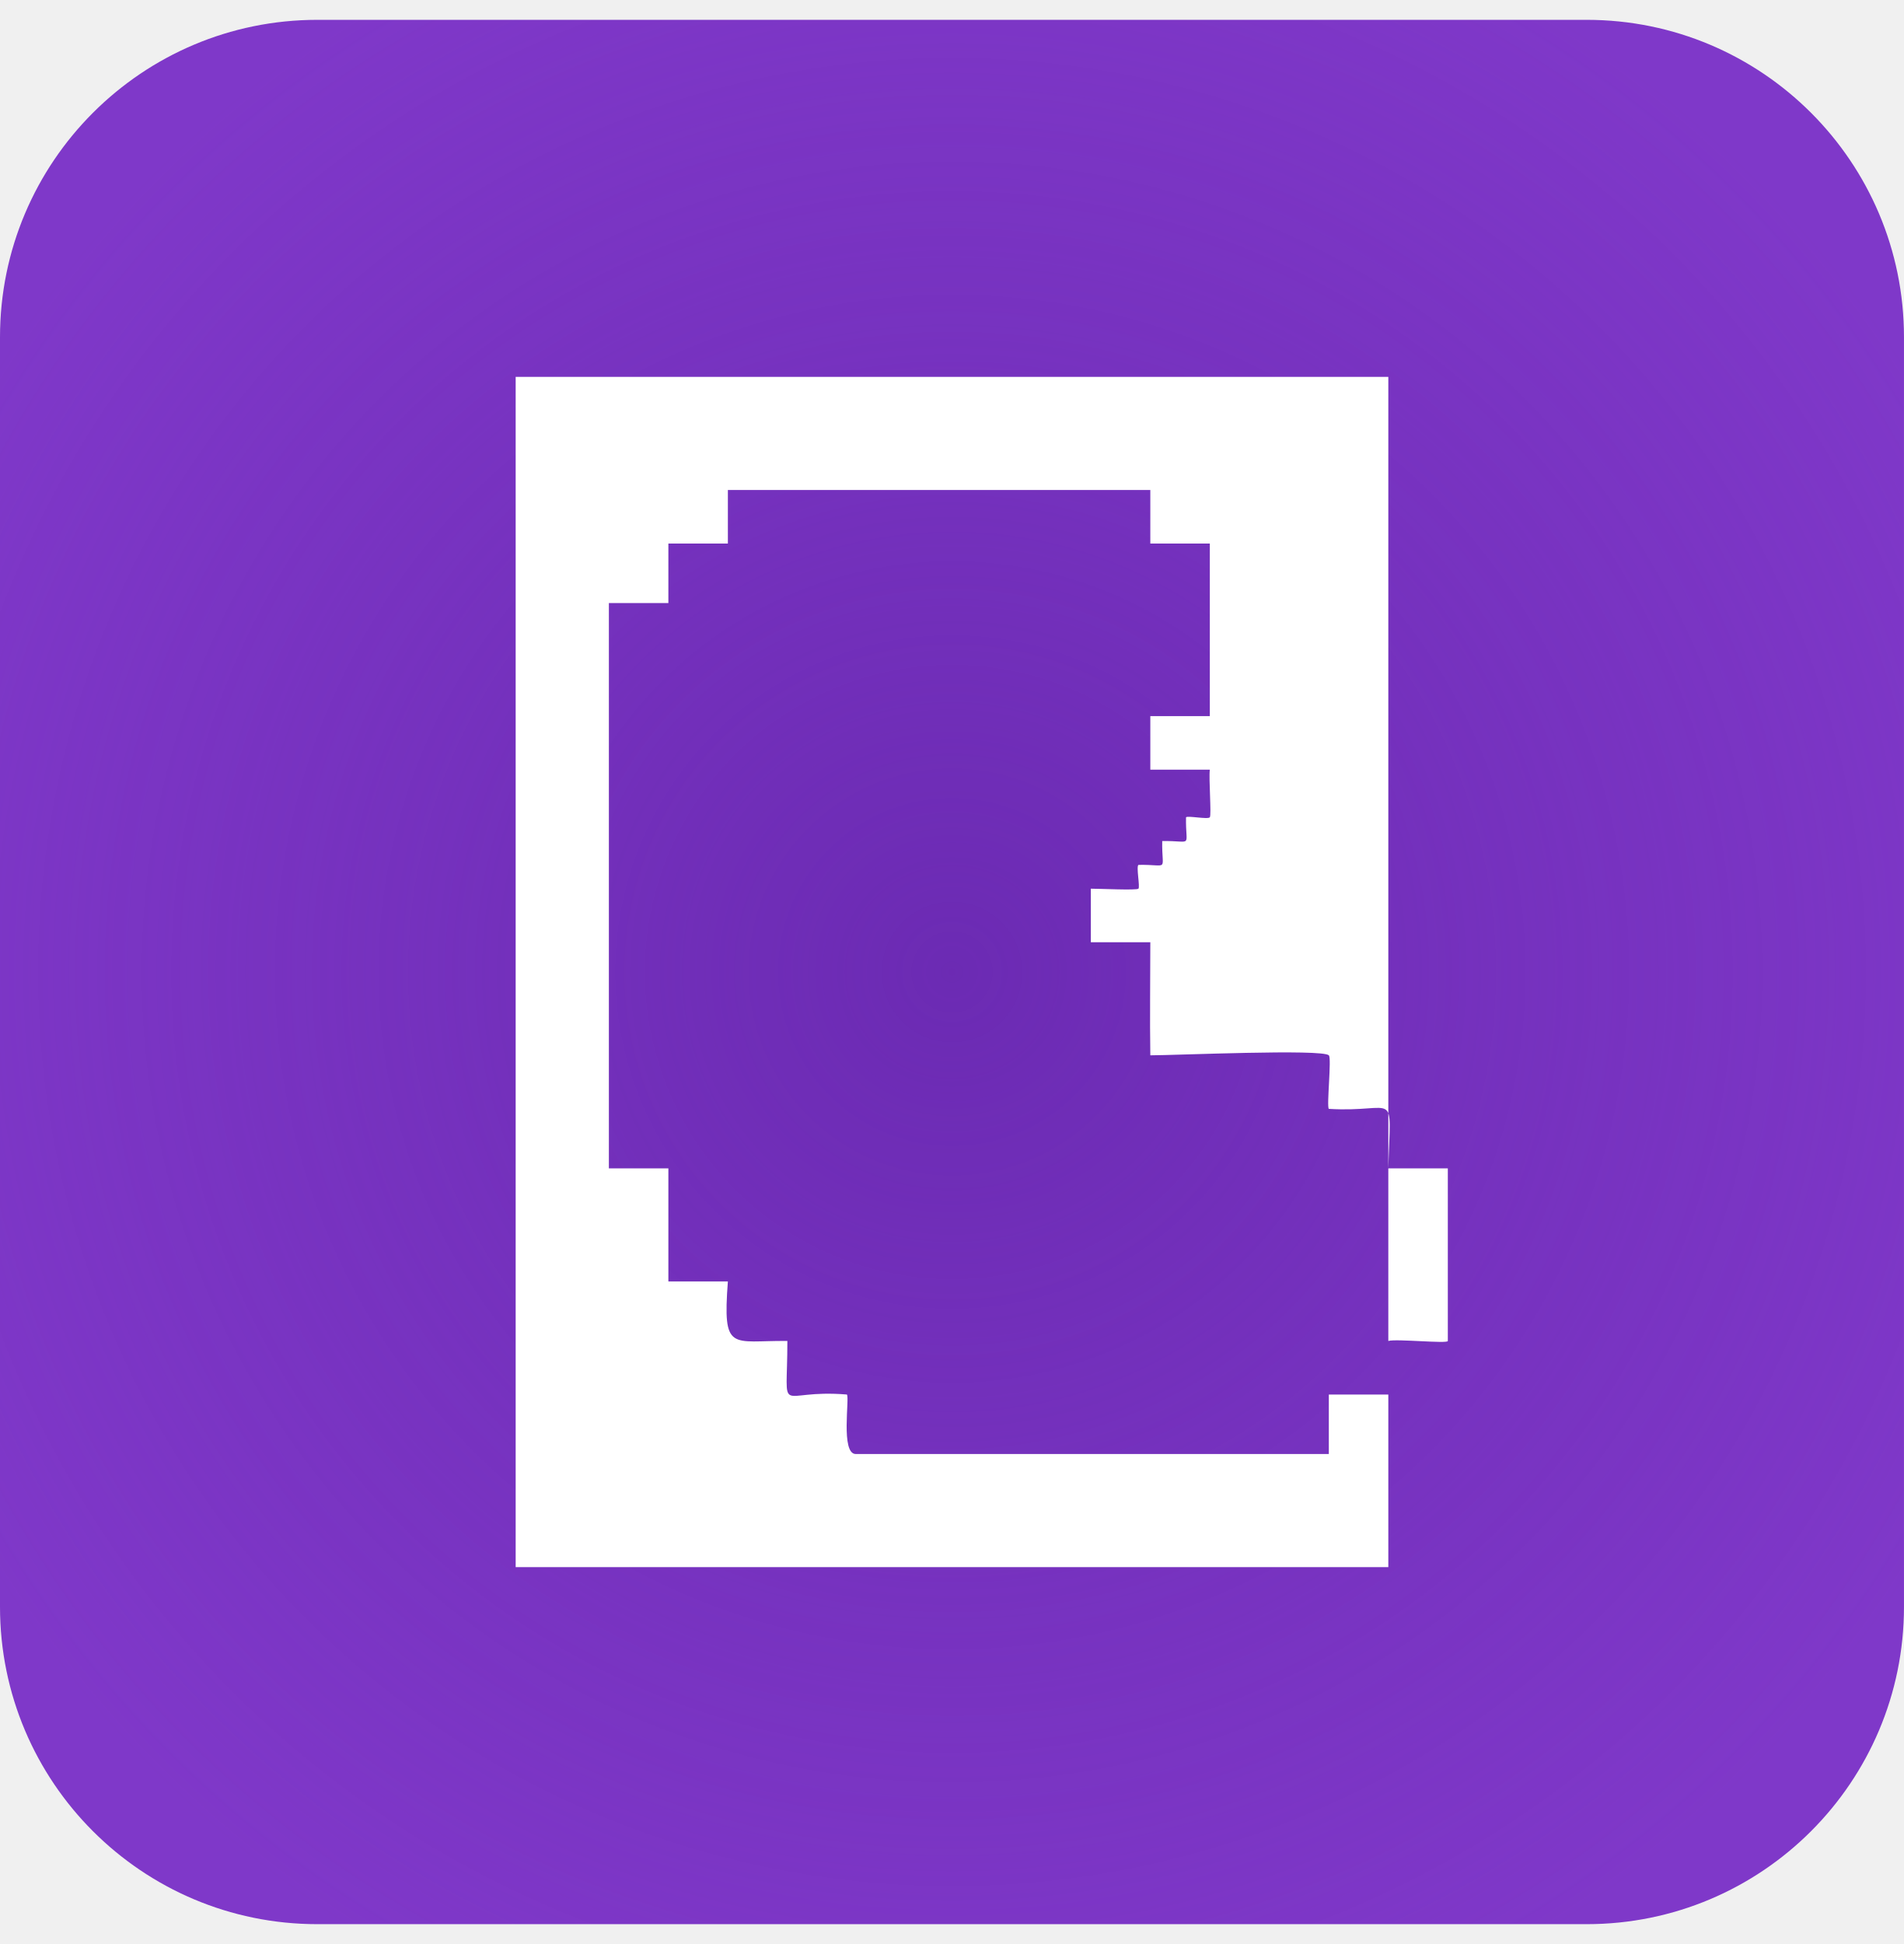
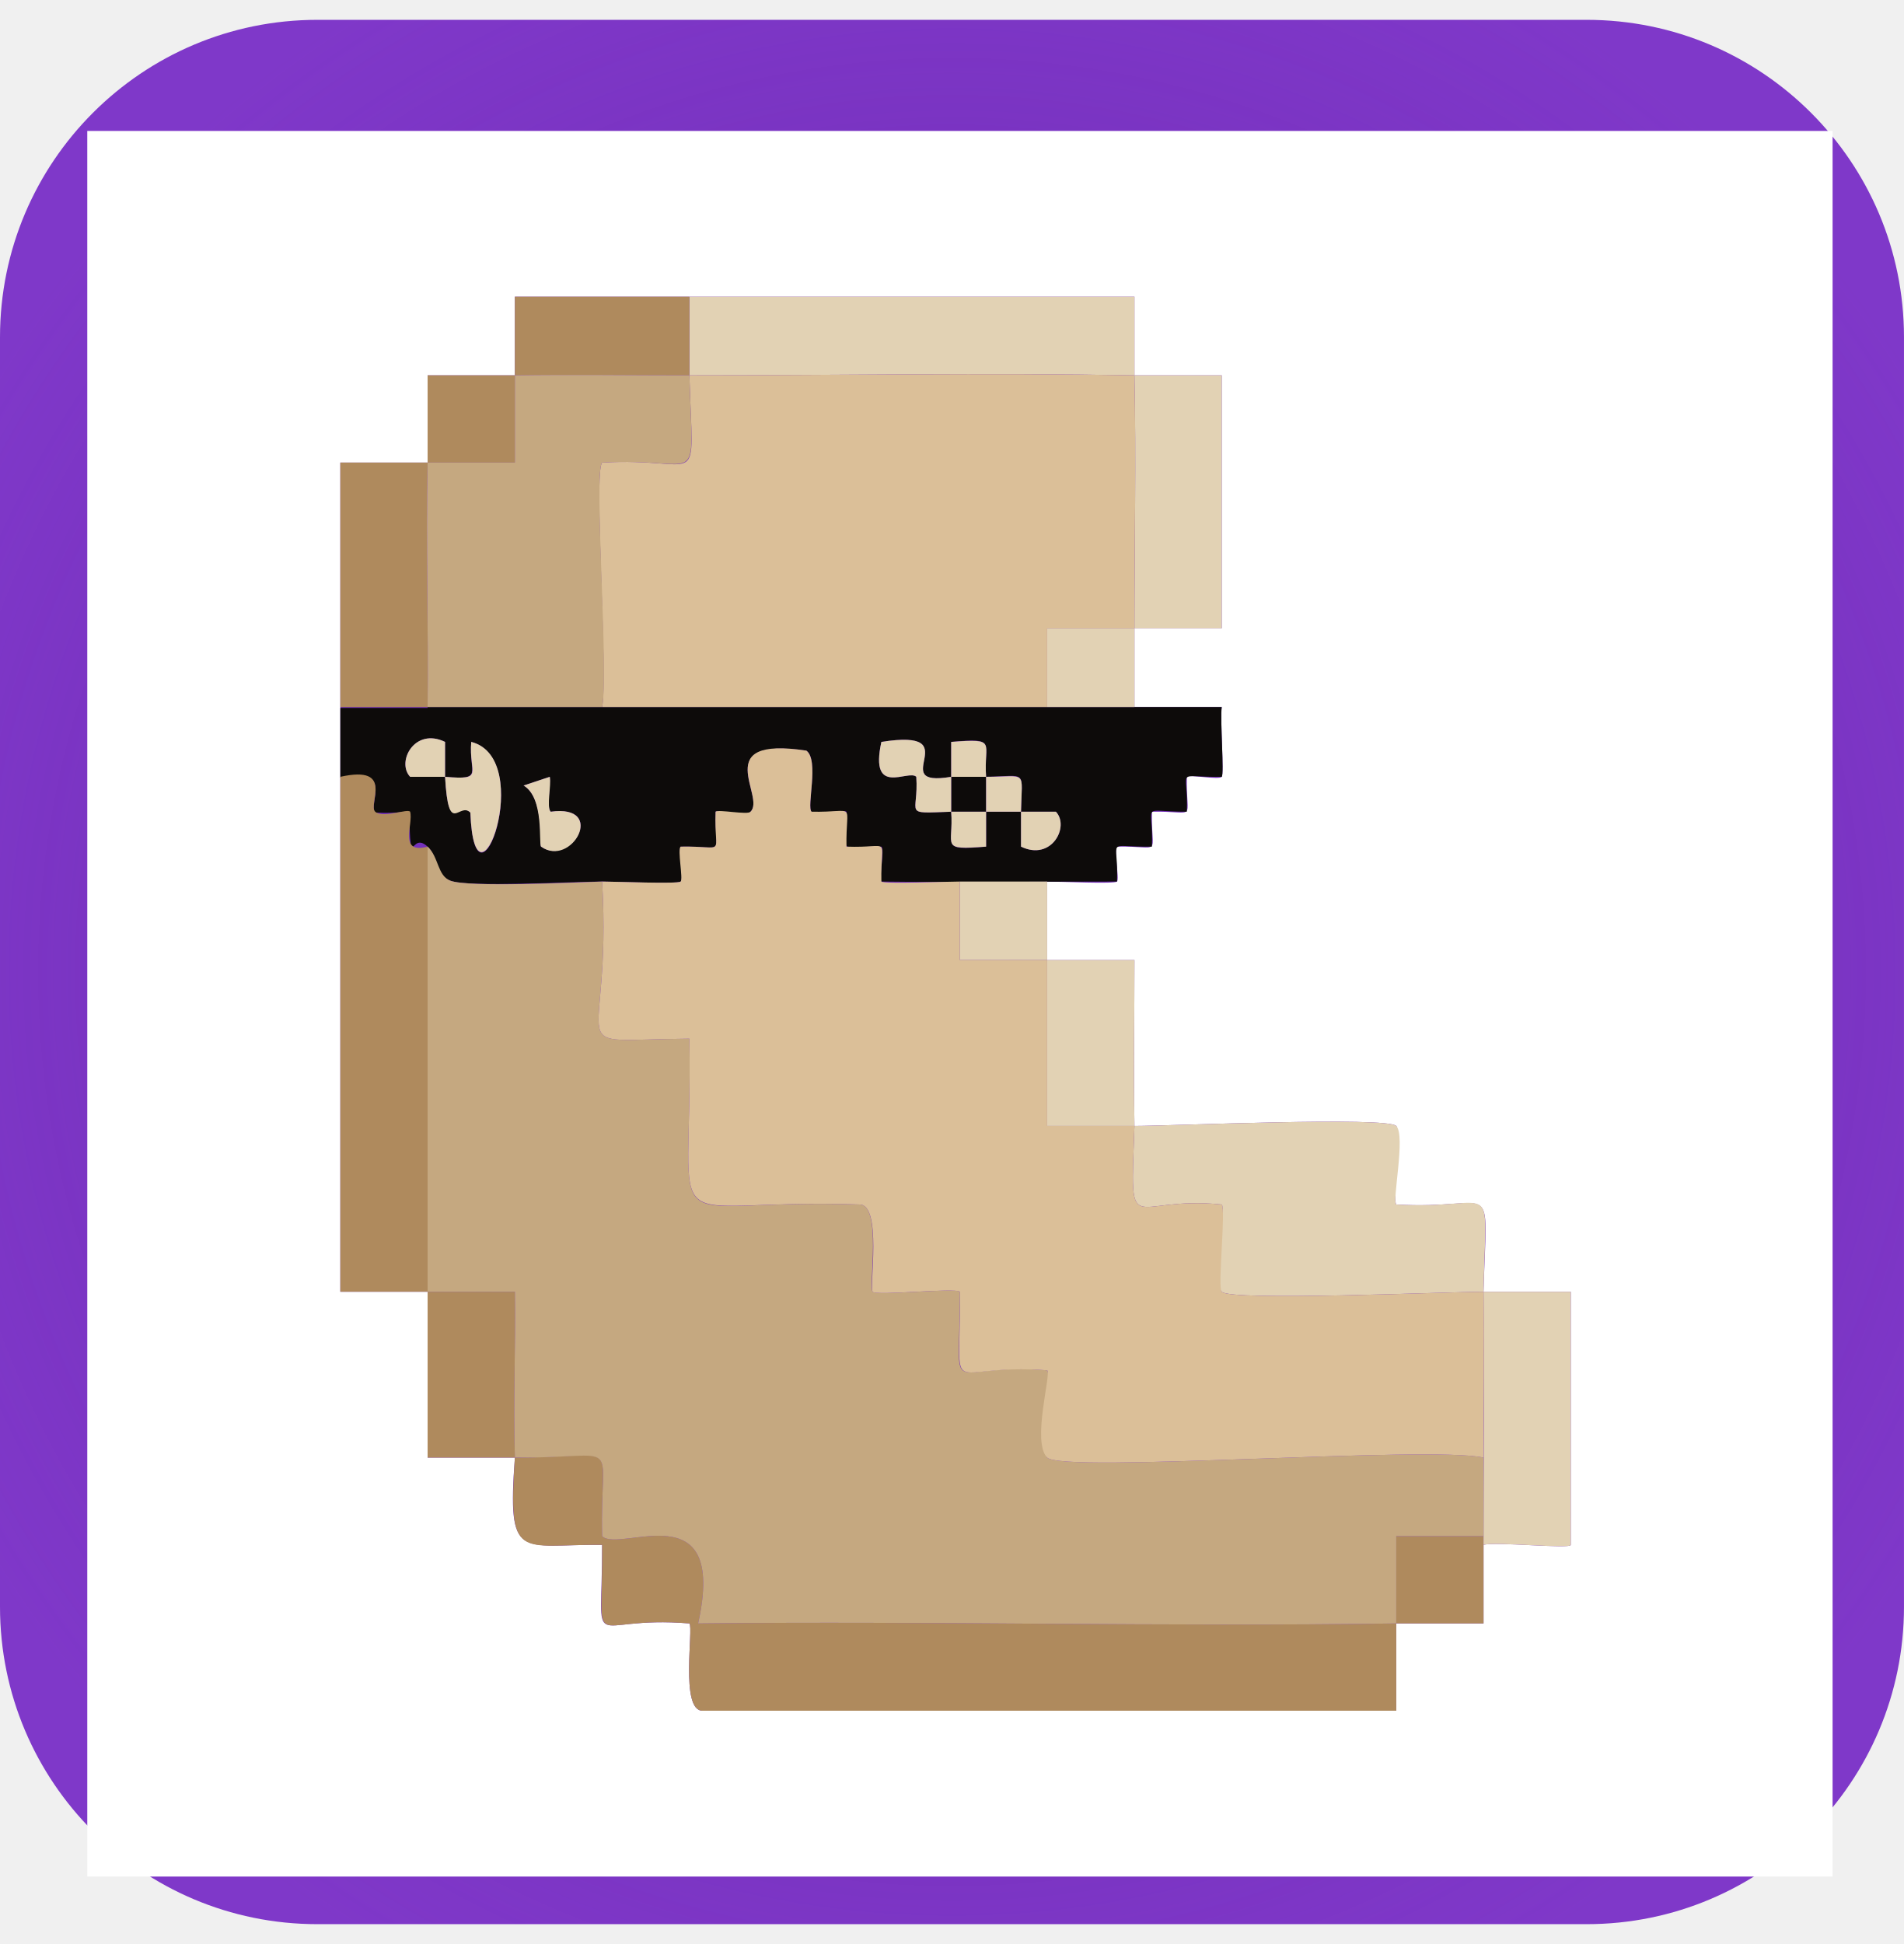
<svg xmlns="http://www.w3.org/2000/svg" width="48" height="49" viewBox="0 0 48 49" fill="none">
-   <rect y="0.5" width="48" height="48" rx="8" fill="#7f38c9" />
+   <rect y="0.5" width="48" height="48" rx="8" fill="#7F38C9" />
  <rect y="0.5" width="48" height="48" rx="8" fill="url(#paint0_radial_472_3436)" fill-opacity="0.6" />
-   <path d="M35,9.5v30H13v-30h22ZM18.35,13.7c-0.495,0-1.005,0-1.5,0,0,0.495,0,1.005,0,1.5-0.495,0-1.005,0-1.5,0,0,4.755,0,9.495,0,14.25,0.495,0,1.005,0,1.5,0,0,0.945,0,1.905,0,2.85,0.495,0,1.005,0,1.5,0-0.135,1.8,0.09,1.485,1.5,1.5,0,1.995-0.3,1.2,1.5,1.35,0.075,0.075-0.165,1.5,0.225,1.5h11.925c0-0.495,0-1.005,0-1.5,0.495,0,1.005,0,1.5,0,0-0.45,0-0.9,0-1.35,0.195-0.06,1.5,0.075,1.5,0v-4.35c-0.495,0-1.005,0-1.5,0,0.06-2.07,0.24-1.395-1.5-1.5-0.06-0.06,0.075-1.29,0-1.35-0.165-0.165-3.87,0-4.5,0-0.015-0.945,0-1.905,0-2.85-0.495,0-1.005,0-1.5,0v-1.35c0.225,0,1.155,0.045,1.2,0s-0.06-0.555,0-0.6c0.795-0.015,0.585,0.195,0.6-0.6,0.795-0.015,0.585,0.195,0.6-0.6,0.045-0.045,0.555,0.06,0.6,0s-0.03-0.975,0-1.2c-0.495,0-1.005,0-1.5,0v-1.35c0.495,0,1.005,0,1.5,0v-4.35c-0.495,0-1.005,0-1.5,0,0-0.45,0-0.9,0-1.35-3.555,0-7.095,0-10.65,0,0,0.45,0,0.9,0,1.35Z" fill="#FFF" />
+   <g transform="scale(0.22, 0.22) translate(10, 15)">
+     <path d="M200,0v200H0V0h200ZM49,28c-3.3,0-6.7,0-10,0,0,3.3,0,6.7,0,10-3.3,0-6.7,0-10,0,0,31.7,0,63.3,0,95,3.3,0,6.7,0,10,0,0,6.3,0,12.7,0,19,3.3,0,6.7,0,10,0-.9,12,.6,9.9,10,10,0,13.3-2,8,10,9,.5.5-1.1,10,1.5,10h79.5c0-3.3,0-6.7,0-10,3.3,0,6.7,0,10,0,0-3,0-6,0-9,1.3-.4,10,.5,10,0v-29c-3.3,0-6.7,0-10,0,.4-13.8,1.6-9.3-10-10-.4-.4.5-8.6,0-9-1.1-1.1-25.8,0-30,0-.1-6.3,0-12.7,0-19-3.3,0-6.7,0-10,0v-9c1.5,0,7.7.3,8,0s-.4-3.7,0-4c5.3-.1,3.9,1.3,4-4,5.3-.1,3.9,1.3,4-4,.3-.3,3.7.4,4,0s-.2-6.5,0-8c-3.3,0-6.7,0-10,0v-9c3.3,0,6.7,0,10,0v-29c-3.3,0-6.7,0-10,0,0-3,0-6,0-9-23.7,0-47.3,0-71,0,0,3,0,6,0,9Z" fill="white" />
+     <path d="M103,74c0,1.3,0,2.7,0,4-1.3,0-2.7,0-4,0,0-1.3,0-2.7,0-4,1.3,0,2.7,0,4,0Z" fill="#0d0b0a" />
+     <path d="M39,66c30.1,0,61,0,91,0-.2,1.5.3,7.7,0,8-5.5.1-3.8-1.2-4,4-5.5,0-3.8-1.2-4,4-5.5.1-3.8-1.2-4,4-7.2,0-19.9.1-27,0-.3-.4.4-3.7,0-4-5.3-.1-3.9,1.3-4-4-.3-.3-3.7.4-4,0-.6-.5.9-6-.6-7-11.2-1.6-4.6,5.3-6.4,7s-3.7-.4-4,0c-.1,5.3,1.3,3.9-4,4-.3.3.4,3.7,0,4s-7.5,0-9,0c-3.4,0-15.3.7-17.4-.1s-1.3-2.7-2.6-3.9-1.6.4-1.9,0c-.7-5.6,1.6-3.6-4.1-3.9-.9-.9,2.3-5.4-4-4,0-2.7,0-5.3,0-8h10ZM41,74c0-1.3,0-2.7,0-4-3.5-1.7-5.6,2.3-4,4,1.3,0,2.7,0,4,0,.4,6.9,1.6,2.7,2.9,4.1.5,13.2,7.6-6.1.1-8.1-.3,3.6,1.5,4.4-3,4ZM99,74c-7.7,1.3,2.2-5.6-8-4-1.4,6.4,3.1,3.1,4,4,.3,4.4-1.7,4.2,4,4,.3,3.9-1.4,4.5,4,4,0-1.3,0-2.7,0-4,1.3,0,2.7,0,4,0,0,1.3,0,2.7,0,4,3.5,1.7,5.6-2.3,4-4-1.3,0-2.7,0-4,0,.1-4.9.8-4.1-4-4-.3-3.9,1.4-4.5-4-4,0,1.3,0,2.7,0,4ZM53.1,78c-.5-.5,0-2.9-.1-4l-3,1c2.4,1.4,1.8,6.7,2,7,3.5,2.4,7.6-4.9,1.1-4Z" fill="#0d0b0a" />
+     <path d="M29,74c6.3-1.4,3.1,3.2,4,4s3.7-.4,4,0c.4,1.4-1.4,4.9,2,4,0,17,0,34,0,51,3.3,0,6.7,0,10,0,.1,6.3-.2,12.7,0,19,12.7,0,9.7-2.7,10,9,2,2,14.4-5.3,11,10,26.6-.3,53.4.4,80,0,0-3.3,0-6.7,0-10h10c0,3.3,0,6.7,0,10-3.3,0-6.7,0-10,0,0,3.3,0,6.7,0,10h-79.5c-2.6,0-1-9.5-1.5-10-12-1-9.9,4.3-10-9-9.5-.1-10.8,2.1-10-10-3.3,0-6.7,0-10,0,0-6.3,0-12.7,0-19-3.3,0-6.7,0-10,0,0-19.7,0-39.4,0-59Z" fill="#af8a5d" />
+     <path d="M110,86v9c3.3,0,6.7,0,10,0,0,6.3-.1,12.7,0,19,4.2,0,28.9-1.1,30,0s-.5,8.6,0,9c11.7.7,10.3-3.9,10,10,3.3,0,6.7,0,10,0v29c0,.5-8.7-.4-10,0,0-9.7.1-19.3,0-29-4.3,0-28.9,1.1-30,0s.5-9.6,0-10c-10.7-1.1-10.5,4.6-10-9-3.3,0-6.7,0-10,0,0-6.3,0-12.7,0-19-3.3,0-6.7,0-10,0v-9c3.3,0,6.7,0,10,0Z" fill="#e2d2b4" />
+     <path d="M69,19c17,0,34,0,51,0,0,3,0,6,0,9,3.3,0,6.7,0,10,0v29c-3.3,0-6.7,0-10,0v9c-3.3,0-6.7,0-10,0v-9c3.3,0,6.7,0,10,0,0-9.6.2-19.4,0-29-17-.3-34,0-51,0,0-3,0-6,0-9Z" fill="#e2d2b4" />
+     <path d="M69,19c0,3,0,6,0,9-6.6,0-13.4-.1-20,0,0,3.3,0,6.7,0,10-3.3,0-6.7,0-10,0-.2,9.3.1,18.7,0,28h-10c0-9.3,0-18.7,0-28,3.3,0,6.7,0,10,0,0-3.3,0-6.7,0-10,3.3,0,6.7,0,10,0,0-3,0-6,0-9,6.7,0,13.4,0,20,0Z" fill="#af8a5d" />
+     <path d="M59,86c1.2,20.6-5.4,18.1,10,18,.4,24.5-4.3,18.2,19.5,19,2.6,0,1,9.5,1.5,10s9.6-.5,10,0c0,13.3-2,8,10,9,.5.5-.5,9.6,0,10,1.8,1.8,43.9-1.4,50,0,0,3,0,6,0,9h-10c0,3.3,0,6.7,0,10-26.6.4-53.4-.3-80,0,3.4-15.3-9-8-11-10-.3-11.7,2.7-8.9-10-9-.2-6.3.1-12.7,0-19-3.3,0-6.7,0-10,0,0-17,0-34,0-51,1.3,1.2,1.1,3.3,2.6,3.9,2.1.8,14,.2,17.4.1Z" fill="#c5a880" />
+     <path d="M59,86c1.5,0,8.7.3,9,0s-.4-3.7,0-4c5.4-.1,3.8,1.3,4-4,.3-.3,3.7.4,4,0,1.8-1.7-4.8-8.7,6.4-7,1.5,1.1,0,6.5.6,7,5.3.1,3.9-1.3,4,4,5.3.2,3.9-1.4,4,4,.3.3,7.3,0,9,0v9c3.3,0,6.7,0,10,0,0,6.3,0,12.7,0,19,3.3,0,6.7,0,10,0-.5,13.6-.7,7.9,10,9,.5.5-.5,9.6,0,10,1.1,1.1,25.8,0,30,0,.1,6.3,0,12.7,0,19-6.1-1.4-48.2,1.8-50,0s.5-9.6,0-10c-12-.9-9.9,4.2-10-9-.5-.5-9.6.5-10,0s1.1-10-1.5-10c-23.8-.8-19.1,5.4-19.5-19-15.4.1-8.8,2.6-10-18Z" fill="#dbbf98" />
+     <path d="M120,28c.2,9.6,0,19.4,0,29-3.3,0-6.7,0-10,0v9c-17,0-34,0-51,0,.7-3.7-1-27,0-28,11.7-.7,10.4,3.9,10-10,17,0,34-.3,51,0Z" fill="#dbbf98" />
+     <path d="M69,28c.4,13.8,1.6,9.3-10,10-1,1,.8,24.3,0,28h-20c.1-9.3-.2-18.7,0-28,3.3,0,6.7,0,10,0,0-3.3,0-6.7,0-10,6.6-.1,13.4,0,20,0Z" fill="#c5a880" />
+     <path d="M41,74c-1.3,0-2.7,0-4,0-1.6-1.7.5-5.7,4-4,0,1.3,0,2.7,0,4,4.6.4,2.7-.4,3-4,7.5,1.9.4,21.2-.1,8.1-1.3-1.3-2.5,2.9-2.9-4.1Z" fill="#e2d2b4" />
+     <path d="M99,74c0-1.3,0-2.7,0-4,5.4-.4,3.7,0,4,4-1.3,0-2.7,0-4,0Z" fill="#e2d2b4" />
+     <path d="M103,74c4.8,0,4.1-.9,4,4,1.3,0,2.7,0,4,0,1.6,1.7-.5,5.7-4,4,0-1.3,0-2.7,0-4-1.3,0-2.7,0-4,0,0-1.3,0-2.7,0-4Z" fill="#e2d2b4" />
+     <path d="M103,78c0,1.3,0,2.7,0,4-5.4.4-3.7,0-4-4,1.3,0,2.7,0,4,0Z" fill="#e2d2b4" />
+     <path d="M99,78c-5.7.2-3.7.4-4-4-.9-.9-5.4,2.4-4-4,10.2-1.6.3,5.3,8,4,0,1.3,0,2.7,0,4Z" fill="#e2d2b4" />
+     <path d="M53.1,78c6.5-.9,2.4,6.5-1.1,4-.3-.3.4-5.6-2-7l3-1c.2,1-.4,3.4.1,4Z" fill="#e2d2b4" />
+   </g>
  <defs>
    <radialGradient id="paint0_radial_472_3436" cx="0" cy="0" r="1" gradientUnits="userSpaceOnUse" gradientTransform="translate(24 24.5) rotate(90) scale(28.5)">
-       <stop stop-color="#5f22a5" />
-       <stop offset="1" stop-color="#5f22a5" stop-opacity="0" />
+       <stop stop-color="#5E1D9D" />
+       <stop offset="1" stop-color="#5E1D9D" stop-opacity="0" />
    </radialGradient>
  </defs>
</svg>
